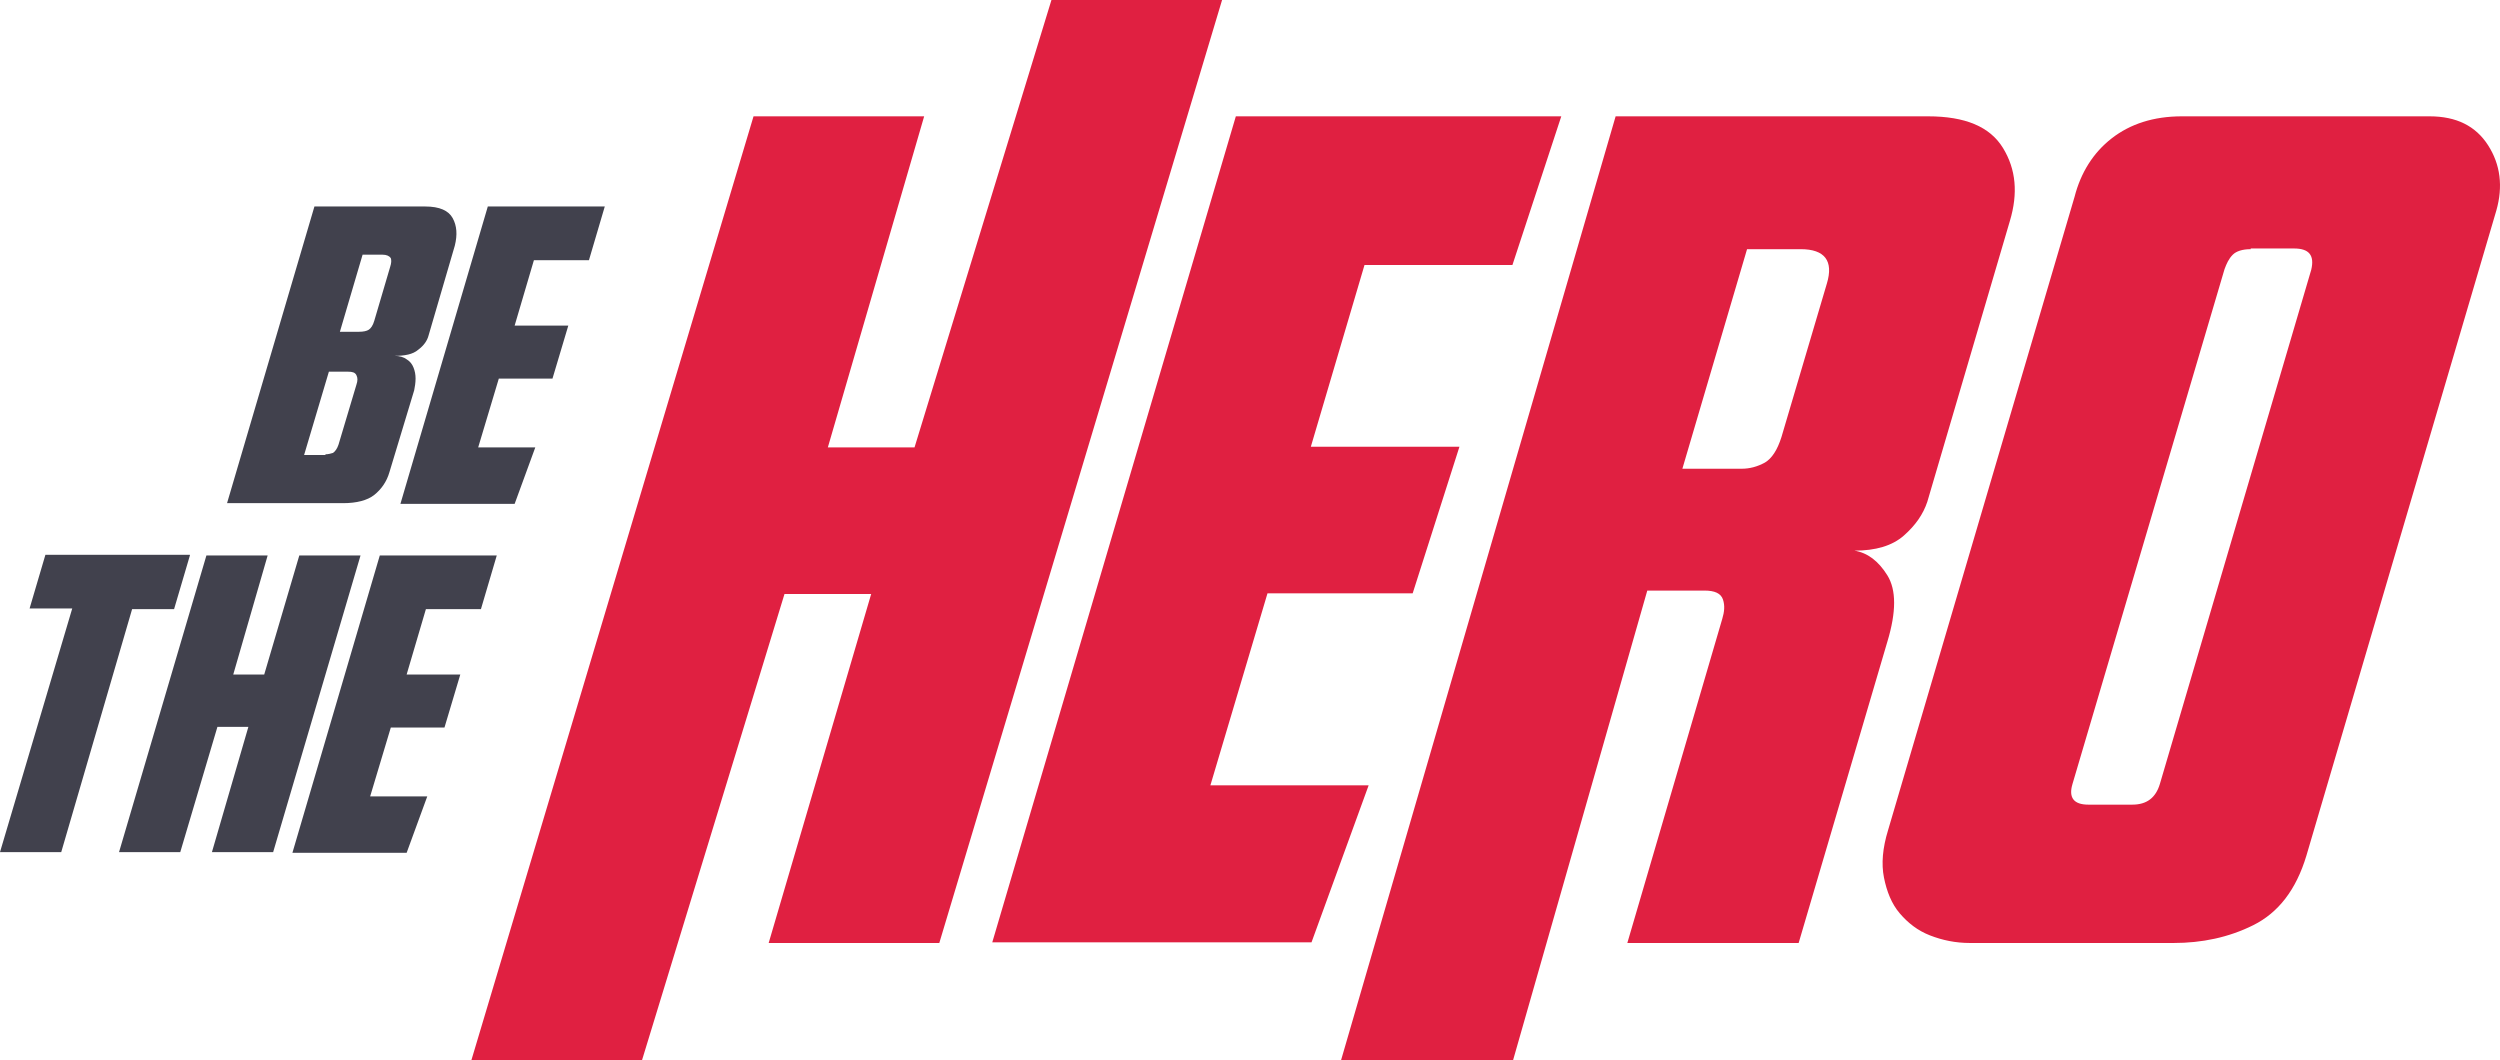
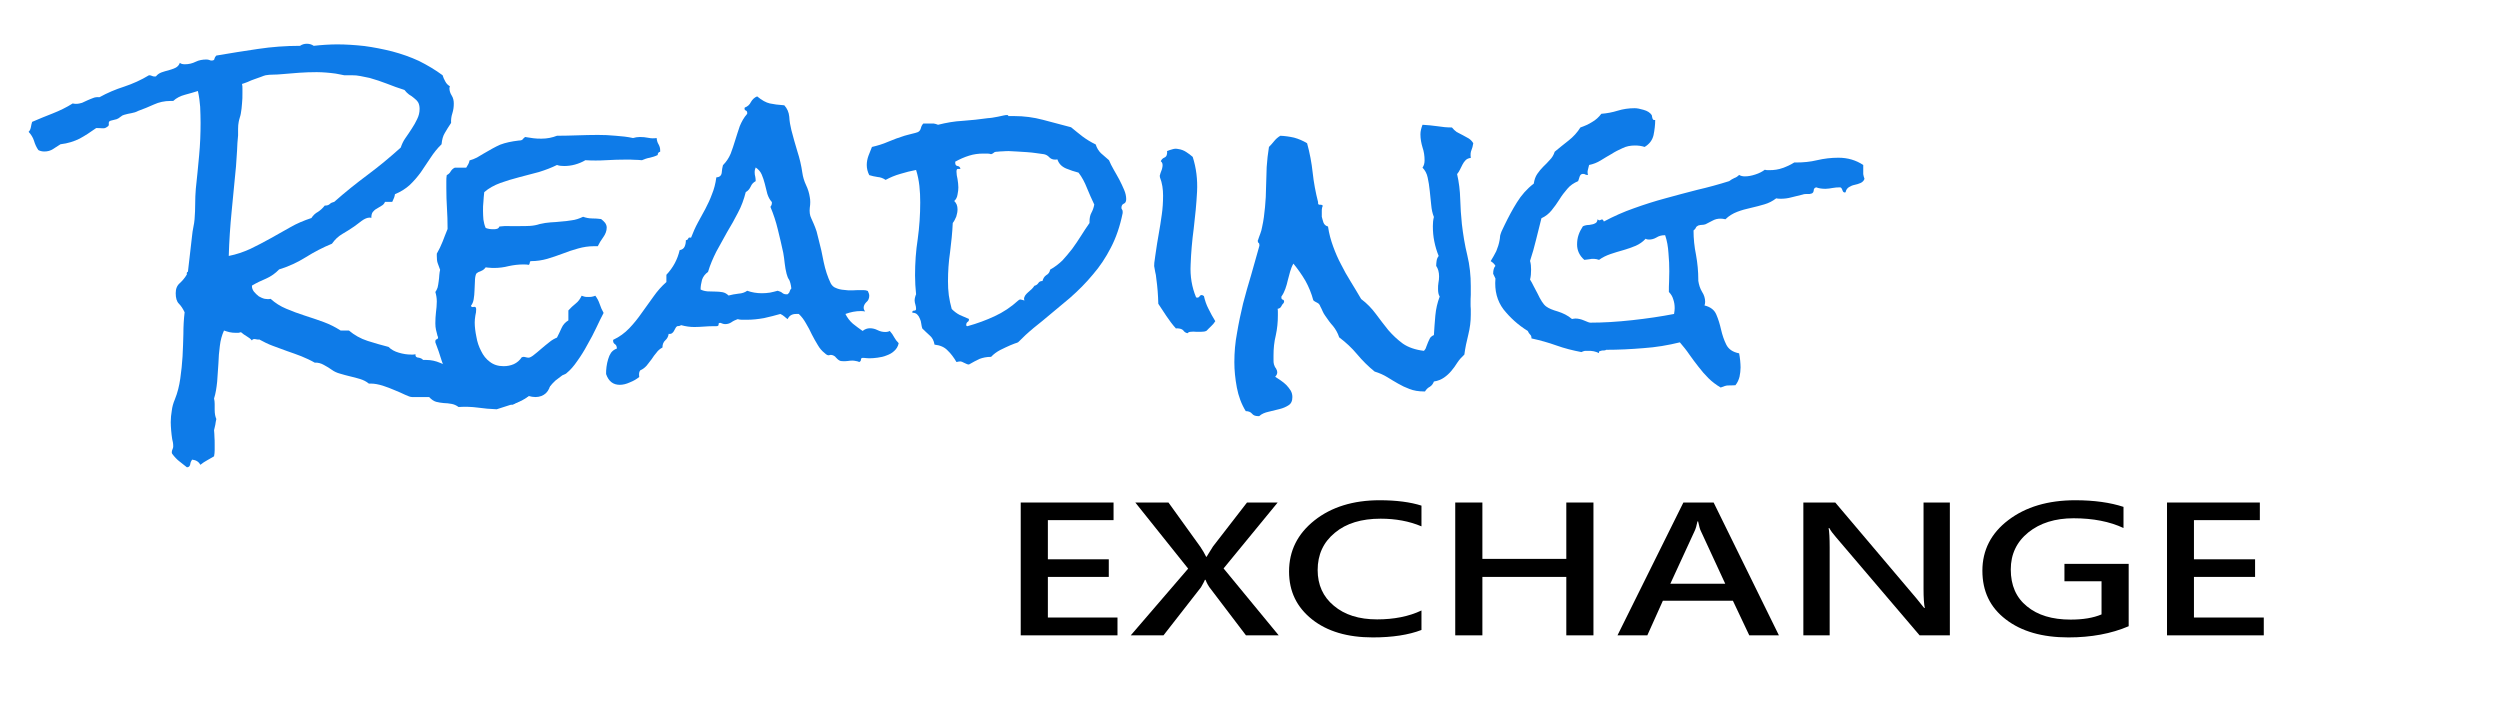
- <svg xmlns="http://www.w3.org/2000/svg" width="250" height="106" viewBox="0 0 250 106" fill="none">
-   <path d="M93.93 94.299H76.867L87.118 59.401H78.449L64.207 106H47.144L75.353 11.633H92.416L82.784 44.74H91.453L105.145 0H122.208L93.93 94.299Z" fill="#E02041" />
-   <path d="M123.584 11.633H156.128L151.243 26.5H136.45L131.084 44.671H145.945L141.267 59.333H126.749L121.038 78.536H136.863L131.152 94.23H99.228L123.584 11.633Z" fill="#E02041" />
-   <path d="M151.312 106H134.111L161.563 11.633H192.8C196.515 11.633 198.992 12.665 200.299 14.799C201.607 16.933 201.813 19.342 200.988 22.095L192.731 50.178C192.318 51.417 191.561 52.518 190.392 53.551C189.222 54.583 187.571 55.065 185.438 55.065C186.745 55.271 187.846 56.097 188.741 57.543C189.635 58.988 189.635 61.191 188.741 64.151L179.865 94.299H162.733L172.228 61.879C172.434 61.191 172.503 60.571 172.297 59.952C172.09 59.333 171.471 59.057 170.439 59.057H164.728L151.312 106ZM174.154 46.874C174.98 46.874 175.737 46.667 176.494 46.255C177.182 45.842 177.732 45.016 178.145 43.708L182.686 28.358C183.374 26.087 182.479 24.917 180.071 24.917H174.705L168.237 46.874H174.154Z" fill="#E02041" />
-   <path d="M242.957 11.633C245.641 11.633 247.567 12.596 248.806 14.523C250.044 16.451 250.319 18.653 249.631 21.062L230.642 85.557C229.61 88.999 227.821 91.27 225.344 92.509C222.867 93.748 220.184 94.299 217.363 94.299H196.997C195.552 94.299 194.245 94.023 193.006 93.542C191.768 93.06 190.805 92.303 189.979 91.339C189.153 90.375 188.672 89.136 188.397 87.76C188.121 86.383 188.259 84.8 188.809 83.01L207.455 19.686C208.074 17.277 209.313 15.28 211.17 13.835C213.028 12.39 215.367 11.633 218.188 11.633H242.957ZM225.069 24.917C224.243 24.917 223.624 25.123 223.28 25.468C222.867 25.881 222.661 26.362 222.454 26.913L207.249 78.399C206.836 79.775 207.386 80.464 208.831 80.464H213.235C214.679 80.464 215.574 79.775 215.987 78.399L231.123 26.982C231.467 25.536 230.917 24.848 229.403 24.848H225.069V24.917Z" fill="#E02041" />
-   <path d="M31.443 20.649H42.52C43.965 20.649 44.86 21.062 45.272 21.82C45.685 22.577 45.754 23.471 45.479 24.573L42.864 33.521C42.727 34.071 42.383 34.553 41.832 34.966C41.282 35.448 40.456 35.586 39.424 35.586C39.975 35.586 40.387 35.723 40.663 35.93C41.007 36.136 41.213 36.412 41.351 36.756C41.488 37.1 41.557 37.444 41.557 37.857C41.557 38.27 41.488 38.683 41.419 39.027L38.943 47.218C38.667 48.182 38.117 48.939 37.429 49.49C36.741 50.04 35.64 50.316 34.333 50.316H22.705L31.443 20.649ZM32.544 45.429C32.819 45.429 33.094 45.36 33.301 45.291C33.507 45.153 33.714 44.878 33.851 44.465L35.64 38.477C35.778 38.064 35.778 37.788 35.64 37.513C35.502 37.238 35.227 37.169 34.814 37.169H32.888L30.411 45.497H32.544V45.429ZM35.915 33.177C36.328 33.177 36.672 33.108 36.879 32.97C37.085 32.833 37.291 32.557 37.429 32.075L39.011 26.706C39.149 26.294 39.149 26.018 39.08 25.812C38.943 25.605 38.667 25.468 38.255 25.468H36.259L33.989 33.177H35.915Z" fill="#41414D" />
-   <path d="M48.781 20.649H60.478L58.895 26.018H53.391L51.465 32.557H56.831L55.249 37.857H49.882L47.818 44.74H53.529L51.465 50.384H40.043L48.781 20.649Z" fill="#41414D" />
-   <path d="M18.99 55.547L17.407 60.916H13.21L6.123 85.213H0L7.224 60.847H2.959L4.541 55.478H18.99V55.547Z" fill="#41414D" />
-   <path d="M27.315 85.213H21.192L24.838 72.686H21.742L18.026 85.213H11.903L20.641 55.547H26.765L23.324 67.455H26.421L29.93 55.547H36.053L27.315 85.213Z" fill="#41414D" />
-   <path d="M37.979 55.547H49.676L48.093 60.916H42.589L40.663 67.455H46.029L44.447 72.755H39.08L37.016 79.638H42.727L40.663 85.282H29.241L37.979 55.547Z" fill="#41414D" />
+ <svg xmlns="http://www.w3.org/2000/svg" xml:space="preserve" width="120.649mm" height="34.923mm" version="1.1" style="shape-rendering:geometricPrecision; text-rendering:geometricPrecision; image-rendering:optimizeQuality; fill-rule:evenodd; clip-rule:evenodd" viewBox="0 0 12065 3492">
+   <defs>
+     <style type="text/css">
+    
+     .fil1 {fill:black;fill-rule:nonzero}
+     .fil0 {fill:#0E7BE8;fill-rule:nonzero}
+    
+   </style>
+   </defs>
+   <g id="Camada_x0020_1">
+     <path class="fil0" d="M2658 1844c-2,22 -10,40 -23,53 -13,12 -30,19 -51,19 -11,0 -22,-2 -32,-5 -20,16 -45,29 -74,38 -29,9 -56,18 -81,26 -31,-1 -61,-4 -91,-8 -30,-4 -61,-5 -93,-3 -11,-8 -22,-13 -34,-15 -12,-2 -25,-4 -38,-4 -12,-1 -24,-3 -36,-6 -11,-3 -23,-11 -34,-23l-82 0c-8,0 -19,-4 -34,-11 -15,-7 -32,-15 -50,-22 -18,-8 -37,-15 -58,-22 -20,-6 -39,-10 -57,-10l-10 0c-12,-10 -26,-17 -42,-22 -16,-5 -32,-9 -49,-13 -16,-4 -32,-8 -48,-13 -15,-4 -28,-10 -39,-18 -11,-8 -24,-16 -39,-24 -14,-8 -29,-12 -44,-11 -21,-12 -43,-22 -65,-31 -23,-9 -46,-17 -69,-25l-68 -25c-22,-8 -44,-19 -66,-31 -3,1 -7,1 -11,0 -5,-1 -9,-2 -12,-2 -7,0 -11,3 -12,7 -7,-8 -16,-15 -25,-20 -10,-6 -19,-12 -28,-20 -4,1 -8,2 -12,3 -4,0 -9,0 -14,0 -10,0 -20,-1 -29,-3 -9,-2 -18,-5 -27,-8 -10,22 -17,47 -20,74 -4,28 -6,56 -7,86 -2,29 -4,58 -6,87 -3,29 -7,56 -15,81 2,8 3,17 3,26l0 28c0,19 3,34 8,45 -2,9 -4,19 -5,28 -2,9 -4,17 -6,26 1,12 2,24 2,34 1,10 1,22 1,34l0 28c0,10 -1,20 -3,30 -11,6 -22,13 -33,19 -11,6 -22,13 -33,22 -8,-15 -21,-23 -40,-25 -4,6 -8,13 -9,23 -2,9 -7,14 -16,14 -15,-12 -28,-22 -38,-30 -10,-8 -21,-19 -33,-35 -1,-2 -2,-5 -2,-8 0,-5 2,-11 4,-15 2,-4 3,-9 3,-13 0,-13 -2,-25 -5,-35 -2,-14 -4,-28 -5,-42 -1,-14 -2,-27 -2,-40 0,-19 2,-37 5,-55 2,-18 7,-36 15,-55 13,-32 21,-65 26,-100 5,-36 9,-71 11,-107 2,-36 3,-72 4,-108 0,-37 2,-72 6,-105 -8,-17 -17,-31 -28,-42 -10,-10 -15,-27 -15,-50 0,-21 6,-37 20,-49 13,-12 24,-25 34,-42 -2,-7 0,-11 5,-13l20 -174c1,-12 3,-25 6,-40 3,-14 5,-27 6,-39 2,-26 3,-50 3,-75 0,-24 1,-48 3,-72 6,-54 11,-108 16,-161 5,-53 7,-106 7,-158 0,-26 -1,-51 -2,-77 -2,-25 -5,-50 -11,-76 -19,6 -39,12 -62,18 -23,6 -42,16 -57,30l-13 0c-29,0 -56,6 -80,17 -25,11 -50,22 -76,31 -11,6 -22,9 -33,11 -11,2 -22,4 -35,8 -5,1 -11,4 -18,10 -6,5 -12,9 -18,11l-28 7c-8,2 -11,7 -10,15 1,7 -1,12 -8,15 -6,5 -13,8 -23,7 -10,-1 -18,-1 -24,-1l-6 0c-28,20 -54,37 -80,51 -26,13 -57,23 -92,27l-36 23c-12,8 -26,12 -42,12 -12,0 -22,-3 -29,-7 -9,-13 -16,-28 -21,-45 -5,-16 -14,-30 -26,-43 6,-5 9,-13 11,-22 2,-9 3,-18 6,-26 33,-14 66,-28 100,-41 33,-13 66,-29 96,-48 4,1 9,2 15,2 11,0 21,-2 30,-5 9,-4 18,-8 26,-12 10,-4 18,-8 27,-11 9,-4 19,-5 31,-4 38,-21 78,-38 119,-51 42,-14 82,-32 120,-55 5,0 10,1 14,3 4,2 8,3 12,3 5,0 7,0 8,-1 7,-9 16,-15 27,-19 11,-4 22,-7 34,-10 11,-3 22,-7 33,-12 10,-5 17,-13 21,-24 5,5 13,7 24,7 19,0 36,-4 52,-12 16,-8 34,-11 53,-11 4,0 8,1 12,2 4,2 8,3 12,3 9,0 14,-3 14,-9 1,-5 4,-10 9,-15 68,-12 135,-22 201,-32 67,-10 134,-15 203,-15 10,-7 21,-10 33,-10 12,0 23,3 33,10 19,-2 37,-4 56,-5 19,-1 38,-2 56,-2 43,0 88,3 133,8 45,6 90,15 134,26 45,12 88,27 129,46 40,20 79,43 114,69 3,10 7,20 13,30 5,10 13,18 22,23 0,2 -1,4 -1,5 -1,1 -1,3 -1,5 0,12 4,24 11,35 7,11 10,24 10,39 0,16 -2,31 -7,47 -5,15 -7,31 -6,46 -12,18 -22,34 -30,48 -9,14 -14,33 -16,55 -20,19 -38,42 -53,65 -16,24 -31,47 -47,70 -16,22 -34,43 -54,62 -20,18 -44,33 -71,44 -1,11 -6,23 -13,37l-35 0c-3,8 -9,15 -17,19l-23 14c-8,4 -14,10 -19,16 -5,7 -7,16 -7,29 -2,-2 -5,-2 -8,-2 -11,0 -24,5 -39,16 -15,12 -27,20 -36,27 -19,13 -38,25 -57,36 -19,11 -36,27 -50,47 -44,18 -86,40 -126,65 -40,25 -83,45 -129,59 -18,19 -38,33 -62,44 -24,10 -47,21 -69,34l0 5c0,8 4,17 10,25 7,8 15,16 23,22 9,5 19,10 29,12 11,2 20,2 28,0 22,20 47,36 76,48 28,12 58,23 89,33 31,10 61,20 91,31 30,11 57,25 82,41l40 0c26,22 56,39 90,50 35,11 69,21 101,29 13,13 29,22 50,28 20,6 40,9 59,9l10 0c4,0 8,-1 11,-2l0 3c0,6 2,9 5,11 3,2 7,3 11,3 4,1 8,2 12,4 3,1 6,4 9,7l16 0c23,0 45,5 66,14 21,10 43,14 66,14 10,0 18,-1 23,-3 7,2 12,6 15,13 4,7 8,12 14,17 7,-2 14,-2 21,-3 7,0 13,-1 20,-1 24,0 47,3 68,8 21,6 42,14 64,25 36,-15 70,-28 104,-38 35,-10 71,-15 110,-15l0 4c0,13 3,25 10,37 7,11 14,23 19,35zm-633 -1319c0,-13 -3,-24 -7,-31 -5,-8 -12,-15 -20,-21 -7,-6 -15,-12 -24,-17 -8,-6 -15,-13 -22,-22 -28,-9 -57,-19 -84,-30 -28,-11 -56,-20 -84,-28 -15,-3 -29,-6 -44,-9 -14,-3 -28,-4 -42,-4l-37 0c-6,-1 -13,-3 -20,-4 -8,-2 -15,-3 -21,-4 -16,-2 -31,-4 -46,-5 -14,-1 -30,-2 -45,-2 -29,0 -58,1 -86,3l-86 7c-12,1 -25,2 -38,2 -13,0 -26,1 -37,3 -5,1 -13,4 -23,8 -10,4 -20,7 -31,11 -11,4 -22,8 -32,13 -11,4 -20,8 -28,10 2,7 2,15 2,23l0 21c0,17 0,33 -2,50 -1,17 -3,33 -6,50 -1,6 -3,13 -5,19 -2,7 -4,14 -5,20 -2,10 -3,21 -3,34l0 31c-3,25 -4,50 -5,74 -2,25 -3,49 -5,75 -7,73 -14,145 -21,217 -7,71 -12,144 -14,216 36,-7 71,-19 104,-34 33,-16 66,-33 98,-51 32,-18 64,-36 96,-54 31,-18 65,-32 101,-44 8,-13 19,-23 32,-30 12,-8 23,-18 32,-30 11,0 19,-2 25,-8 5,-5 12,-8 21,-10 53,-47 107,-90 162,-131 55,-41 108,-85 159,-131 5,-15 12,-31 22,-45 11,-15 21,-31 31,-46 10,-15 19,-31 26,-46 8,-16 12,-32 12,-50z" />
+     <path id="1" class="fil0" d="M3186 725l0 7c-8,2 -12,7 -12,16 -12,6 -25,10 -38,13 -13,2 -26,7 -38,12 -12,-1 -24,-2 -37,-2 -13,-1 -25,-1 -37,-1 -33,0 -66,1 -100,3 -33,2 -66,2 -99,0 -15,9 -32,16 -50,21 -18,5 -36,7 -52,7 -13,0 -25,-1 -35,-5 -26,13 -55,24 -87,34 -31,8 -63,17 -95,25 -32,8 -63,18 -92,28 -29,11 -55,25 -77,44 -2,16 -3,31 -4,46 -2,15 -2,30 -2,44 0,15 1,30 2,43 2,13 5,27 11,40 5,2 12,4 19,5 7,1 14,1 19,1 6,0 11,0 17,-2 5,-2 9,-5 11,-11 17,-2 33,-3 50,-2 16,0 33,0 50,0 16,0 32,0 48,-1 16,-1 32,-4 47,-9 18,-4 35,-7 52,-8 18,-1 34,-2 51,-4 16,-1 33,-3 51,-6 18,-2 36,-8 55,-17 14,5 29,8 43,8 15,0 30,1 44,3 8,6 14,12 19,18 5,7 8,15 8,23 0,16 -6,32 -17,47 -11,15 -20,30 -26,43l-18 0c-27,0 -52,4 -77,11 -25,7 -50,15 -75,25 -25,9 -49,18 -74,25 -25,7 -51,11 -77,11 -5,0 -7,2 -7,7 -1,5 -2,9 -5,11 -5,-1 -13,-2 -24,-2 -26,0 -50,3 -73,8 -23,6 -47,9 -71,9 -7,0 -13,0 -20,-1 -7,0 -13,-1 -20,-2 -6,8 -13,14 -21,17 -9,3 -18,7 -25,14 -4,10 -6,22 -6,37 -1,14 -1,29 -2,44 0,14 -2,28 -4,42 -2,13 -7,24 -13,31 1,6 5,8 13,6 8,-2 12,2 12,11 0,10 -1,20 -4,31 -2,12 -3,23 -3,34 0,20 3,44 8,68 4,25 12,48 23,69 10,21 24,39 42,52 18,14 40,21 66,21 18,0 34,-3 50,-10 15,-7 28,-18 38,-33l8 -2c4,0 9,1 12,2 4,1 8,2 13,2 6,0 15,-5 25,-13 11,-8 22,-18 35,-29 13,-11 26,-22 39,-32 13,-11 26,-18 38,-23 8,-15 15,-31 22,-46 7,-16 18,-28 33,-37l0 -48c11,-12 22,-23 35,-33 13,-10 22,-23 29,-38 6,2 11,4 16,5 5,1 10,1 16,1 5,0 11,0 17,-1 6,-1 12,-3 17,-5 9,12 16,25 21,40 5,15 11,29 19,43 -10,19 -22,43 -35,71 -13,27 -27,55 -43,82 -15,28 -31,54 -49,79 -17,25 -34,44 -50,57 -3,4 -11,8 -22,12 -12,9 -23,17 -33,25 -10,9 -19,19 -28,30 -32,9 -62,23 -92,39 -29,17 -58,33 -86,48 -13,-3 -28,-5 -43,-5 -14,0 -27,1 -40,3 -13,1 -28,2 -43,2 -4,-5 -11,-9 -19,-10 -8,-2 -11,-8 -9,-18 -38,-2 -68,-12 -91,-30 -23,-19 -43,-41 -59,-67 -16,-27 -29,-56 -39,-86 -9,-31 -20,-61 -31,-90l0 -5c0,-5 2,-9 7,-10 4,-1 6,-4 6,-10 0,-2 0,-3 -2,-4 -3,-13 -6,-23 -8,-32 -2,-9 -3,-19 -3,-31 0,-18 1,-35 3,-53 2,-17 4,-34 4,-52 0,-17 -3,-33 -7,-46 4,-5 8,-13 11,-22 2,-10 4,-19 5,-29 2,-10 2,-20 3,-30 1,-10 2,-19 4,-26 -4,-12 -8,-23 -12,-33 -3,-9 -4,-20 -4,-34l0 -11c11,-19 20,-38 28,-58 7,-20 16,-40 24,-61l0 -5c0,-32 -1,-64 -3,-96 -2,-32 -3,-64 -3,-96l0 -32c0,-11 0,-21 2,-31 8,-4 15,-10 19,-18 5,-8 11,-14 20,-18l55 0 10 -17c3,-5 5,-12 6,-18 12,-3 24,-8 36,-14 11,-6 22,-13 32,-19 15,-9 30,-17 42,-24 13,-7 26,-14 38,-19 13,-5 27,-9 41,-12 14,-3 31,-6 49,-8 9,0 15,-2 18,-5 2,-4 7,-7 12,-12 13,2 27,4 40,6 13,2 26,2 40,2 26,0 51,-5 74,-14 33,0 66,-1 98,-2 33,-1 66,-2 99,-2 28,0 57,1 86,4 28,2 57,5 84,11 10,-3 21,-5 33,-5 13,0 27,1 41,4 14,3 27,3 40,1 1,12 4,22 9,30 5,9 8,18 8,29z" />
+     <path id="2" class="fil0" d="M4337 1656c-3,16 -11,28 -21,37 -10,10 -23,17 -37,22 -14,6 -29,9 -44,11 -15,2 -28,3 -40,3 -6,0 -11,-1 -16,-1 -5,-1 -10,-1 -16,-1 -5,0 -8,3 -8,8 0,6 -3,9 -8,12 -6,-3 -11,-4 -17,-5 -5,-1 -11,-2 -16,-2 -8,0 -16,1 -23,2 -7,1 -14,1 -21,1 -8,0 -15,-1 -18,-3 -4,-2 -8,-5 -10,-7 -3,-3 -6,-6 -9,-9 -2,-4 -7,-6 -12,-9 -8,-3 -14,-3 -19,-1 -5,2 -13,-1 -22,-10 -14,-11 -25,-24 -34,-40 -10,-16 -19,-33 -28,-50 -8,-18 -18,-36 -28,-53 -10,-18 -21,-33 -35,-46l-13 0c-20,0 -33,8 -41,25 -5,-4 -11,-8 -16,-13 -6,-5 -12,-9 -19,-12 -25,7 -51,14 -79,20 -28,5 -55,8 -83,8l-23 0c-7,0 -14,-1 -21,-3 -11,4 -22,9 -30,15 -9,6 -19,9 -30,9 -7,0 -14,-2 -23,-6 -7,0 -10,2 -9,8 0,5 -3,8 -11,8l-15 0c-15,0 -31,1 -45,2 -15,1 -30,2 -46,2 -21,0 -42,-3 -64,-9 -6,4 -12,5 -19,5 -4,3 -7,6 -9,11 -3,5 -5,9 -7,13 -2,4 -5,7 -9,10 -4,3 -9,4 -16,3 -2,13 -7,23 -16,31 -9,8 -14,19 -14,35 -12,6 -22,15 -29,25 -8,9 -16,20 -23,31 -8,11 -16,21 -24,31 -9,10 -19,18 -31,23 -6,7 -7,18 -5,32 -12,10 -27,19 -45,26 -17,8 -34,12 -49,12 -32,0 -54,-17 -66,-52 0,-11 0,-22 2,-35 2,-13 4,-25 8,-37 3,-11 8,-22 14,-31 7,-9 16,-16 28,-20 0,-10 -3,-17 -9,-21 -7,-4 -10,-11 -9,-21 30,-14 56,-33 78,-56 22,-23 42,-48 60,-74 18,-25 37,-52 56,-78 19,-27 39,-50 63,-71l0 -35c33,-35 54,-75 64,-119 12,-2 20,-8 24,-17 4,-9 6,-19 6,-31 5,0 9,-3 11,-7 1,-6 6,-7 14,-5 10,-26 21,-51 33,-73 12,-22 24,-44 36,-66 12,-23 23,-46 32,-71 10,-24 17,-51 21,-81 15,-1 24,-8 26,-22 1,-14 3,-26 6,-37 16,-16 28,-34 37,-55 8,-21 15,-42 22,-65 7,-22 14,-45 22,-68 9,-22 20,-42 36,-60l0 -5c0,-5 -2,-9 -7,-11 -4,-1 -6,-5 -6,-10 1,-1 1,-3 1,-4 14,-5 24,-14 30,-27 7,-12 17,-22 30,-27 23,19 43,30 61,34 18,4 41,7 70,9 14,15 22,34 24,55 1,22 5,43 10,64 9,35 19,70 29,103 11,34 19,68 24,103 3,21 9,41 18,60 9,19 15,38 18,58 3,15 3,32 0,52 -2,19 0,36 7,50l12 27c5,12 10,24 14,37 4,14 7,27 10,40 9,33 17,69 24,107 8,38 19,72 34,103 6,11 14,19 26,23 11,5 24,8 39,9 14,2 28,3 42,2 14,-1 26,-1 35,-1l17 0c7,0 13,1 20,4 4,8 7,16 7,23 0,13 -5,24 -14,31 -8,8 -13,17 -13,27 0,5 2,11 7,18 -5,-1 -11,-2 -20,-2 -26,0 -50,5 -75,14 9,18 21,34 36,47 15,12 31,24 47,35 11,-9 23,-13 35,-13 13,0 25,3 37,9 12,6 24,9 37,9 10,0 17,-2 22,-5 9,10 16,20 21,30 6,11 13,20 22,29zm-518 -264c-2,-19 -6,-32 -10,-41 -6,-8 -10,-18 -13,-30 -4,-16 -7,-32 -9,-50 -2,-18 -4,-35 -7,-51 -8,-38 -17,-75 -26,-112 -9,-38 -21,-74 -36,-110 5,-6 7,-12 7,-18l0 -5c-10,-11 -17,-24 -22,-40 -4,-16 -8,-32 -12,-48 -4,-16 -9,-31 -15,-45 -6,-14 -16,-25 -29,-34 -3,7 -5,14 -5,23 0,8 1,15 3,22 1,6 2,13 2,21 -11,6 -19,14 -24,26 -5,11 -13,21 -24,27 -9,35 -21,69 -38,100 -16,32 -34,63 -52,93 -18,32 -35,63 -52,94 -16,32 -30,64 -40,98 -14,10 -24,23 -29,38 -4,16 -7,31 -7,47 10,5 21,8 34,9 13,0 25,1 37,1 12,0 24,1 35,3 11,2 21,8 29,16 15,-4 31,-7 48,-9 17,-1 31,-6 42,-14 22,8 46,12 71,12 13,0 26,-1 39,-3 12,-3 25,-5 37,-9 10,3 18,6 23,11 6,5 14,7 25,6 6,-5 9,-9 10,-14 1,-5 4,-10 8,-14z" />
+     <path id="3" class="fil0" d="M5435 961c0,12 -4,19 -12,22 -7,3 -11,10 -11,20 0,3 1,6 3,8 2,2 3,6 3,10l0 7c-13,64 -32,119 -57,167 -24,47 -53,91 -87,130 -33,40 -70,77 -111,113 -42,35 -86,72 -133,111 -14,11 -27,22 -41,33 -13,11 -26,22 -39,34l-36 35c-1,1 -7,4 -18,7 -11,4 -18,7 -20,8 -15,7 -32,14 -49,23 -17,9 -32,20 -44,33 -22,0 -40,4 -56,10 -15,7 -32,16 -51,27 -6,0 -10,-2 -14,-4 -4,-2 -8,-4 -13,-6 -4,-3 -9,-4 -14,-5 -5,0 -11,1 -19,3 -13,-22 -27,-41 -43,-56 -15,-16 -36,-25 -63,-28 -3,-19 -11,-34 -23,-44 -12,-11 -24,-22 -36,-34 -2,-7 -4,-14 -5,-23 -1,-9 -3,-17 -7,-25 -3,-8 -7,-14 -13,-20 -5,-5 -13,-8 -23,-8 -1,-7 2,-10 8,-10 7,0 10,-3 10,-8 0,-7 -1,-14 -3,-20 -2,-7 -4,-14 -4,-21 0,-6 1,-11 2,-15 1,-5 3,-10 5,-15 -3,-30 -5,-60 -5,-91 0,-60 4,-118 13,-176 8,-58 12,-117 12,-176 0,-27 -1,-53 -4,-80 -3,-26 -8,-52 -16,-77 -25,5 -51,11 -76,19 -25,7 -49,17 -71,29 -12,-8 -25,-13 -39,-14 -14,-2 -27,-5 -40,-9 -8,-16 -12,-32 -12,-49 0,-15 3,-30 8,-44l17 -43c26,-6 53,-14 78,-25 26,-11 53,-21 79,-29 9,-3 20,-5 34,-9 14,-3 23,-6 29,-8 8,-3 13,-9 16,-19 2,-9 6,-17 12,-23l28 0c7,0 14,0 22,0 7,1 14,3 21,6 40,-10 79,-17 119,-19 40,-3 81,-7 122,-13 5,0 11,-1 20,-2l28 -5c10,-2 20,-4 28,-6 8,-2 14,-2 17,-2 3,0 5,1 5,5l28 0c48,0 94,6 139,18l136 36c19,16 37,30 56,45 19,14 40,27 63,38 5,17 14,31 25,42 12,10 25,22 39,34 6,14 13,29 23,46 9,15 18,32 27,48 9,17 16,33 23,49 7,16 10,31 10,45zm-154 26c-12,-25 -24,-52 -35,-79 -11,-28 -24,-53 -41,-75 -20,-5 -40,-12 -60,-20 -21,-9 -35,-23 -42,-44 -3,1 -7,1 -12,1 -10,0 -19,-3 -27,-11 -7,-8 -16,-13 -26,-15 -9,-1 -21,-3 -36,-5 -14,-2 -30,-4 -47,-5 -16,-1 -33,-2 -48,-3 -16,-1 -29,-2 -38,-2 -8,0 -18,0 -27,1 -9,0 -19,1 -29,2 -9,0 -14,2 -16,4 -3,3 -7,6 -14,8 -5,-2 -11,-3 -18,-3l-20 0c-23,0 -46,3 -68,10 -23,7 -45,17 -67,29l0 6c0,9 4,14 11,15 8,1 13,6 14,14 -6,0 -10,0 -14,0 -3,1 -5,5 -5,13 0,11 2,23 5,36 2,13 4,27 4,40 0,10 -1,21 -4,35 -2,13 -7,23 -16,31 11,10 16,23 16,40 0,11 -2,22 -6,35 -5,12 -10,22 -17,31 -2,46 -7,93 -13,141 -7,47 -10,94 -10,140 0,23 1,46 4,68 3,22 8,44 14,66 12,12 25,22 39,29 14,6 29,13 44,19l0 5c0,3 -2,7 -7,10 -4,3 -6,8 -6,14 0,4 2,6 6,6 47,-13 90,-29 131,-48 41,-19 79,-44 114,-76 3,-3 7,-5 10,-5 2,0 5,1 9,2 4,1 8,2 11,3l-2 -7c0,-6 2,-12 6,-18 4,-5 8,-10 14,-15l17 -15c5,-5 10,-11 13,-16 9,-2 15,-7 19,-13 4,-7 11,-10 20,-10 3,-12 9,-22 18,-28 11,-6 17,-15 19,-27 22,-12 41,-27 59,-44 16,-18 33,-37 48,-57 14,-19 28,-40 42,-62 13,-21 27,-42 41,-62l0 -6c0,-18 3,-32 9,-43 6,-11 11,-24 14,-40z" />
+     <path id="4" class="fil0" d="M5865 1550c-6,9 -12,17 -20,24 -8,7 -15,15 -22,22 -7,4 -16,5 -25,5 -10,0 -18,0 -27,0 -8,-1 -16,-1 -23,0 -7,0 -13,2 -17,7 -9,-2 -15,-6 -20,-13 -4,-5 -12,-9 -23,-10 -5,-1 -9,-1 -13,0 -17,-19 -32,-39 -46,-60 -14,-21 -27,-40 -39,-59 -1,-41 -4,-82 -10,-124 -1,-10 -2,-20 -5,-30 -2,-10 -3,-19 -5,-28 0,-11 1,-22 3,-32 1,-11 3,-20 4,-29 4,-32 10,-64 15,-94 6,-31 10,-62 15,-95 4,-28 6,-58 6,-90 0,-31 -4,-60 -15,-88l-1 -8c2,-9 5,-17 7,-22 3,-7 5,-13 6,-21 2,-12 0,-21 -8,-27 3,-8 9,-14 16,-17 8,-3 13,-9 14,-19 1,-4 1,-9 0,-13 8,-4 18,-6 27,-9 9,-3 18,-3 27,-1 15,2 27,7 38,14 11,7 22,15 32,24 17,53 24,109 21,168 -3,59 -9,118 -16,177 -8,60 -13,118 -15,175 -3,56 6,109 26,157l3 2c6,1 11,-1 14,-6 3,-5 8,-7 13,-6 4,3 7,4 8,4 5,22 12,43 22,62 10,21 21,40 33,60z" />
+     <path id="5" class="fil0" d="M7110 691c-2,13 -5,25 -9,34 -4,9 -5,22 -3,37 -11,1 -19,5 -25,11 -6,6 -11,13 -15,21 -4,7 -8,15 -12,24 -4,8 -8,15 -14,22 9,39 14,80 15,120 1,41 4,81 8,121 6,51 14,101 26,150 12,49 17,99 17,149 0,16 0,30 0,43 -1,13 -1,27 -1,42 0,8 0,17 1,27 0,9 0,18 0,27 0,32 -4,64 -12,96 -8,32 -15,64 -19,96 -13,12 -25,25 -34,39 -9,15 -19,28 -29,40 -10,12 -22,23 -35,32 -13,9 -29,16 -49,19 -4,11 -10,19 -19,25 -10,5 -18,13 -24,23l-4 0c-27,0 -51,-4 -71,-12 -19,-7 -38,-16 -55,-26 -17,-10 -35,-20 -52,-31 -18,-11 -38,-20 -61,-27 -31,-25 -59,-53 -85,-84 -25,-30 -54,-57 -86,-81 -7,-22 -18,-40 -30,-55 -13,-14 -25,-31 -38,-50 -5,-7 -9,-14 -12,-21 -3,-7 -6,-14 -11,-23 -3,-9 -8,-15 -15,-18 -8,-4 -14,-7 -19,-12 -9,-34 -22,-65 -38,-94 -17,-29 -36,-56 -58,-83 -7,12 -12,25 -16,39 -4,14 -8,28 -11,41 -3,14 -7,28 -12,42 -5,14 -11,26 -19,37l0 5c0,5 2,9 7,10 4,1 6,4 6,10 0,1 0,2 -1,3 0,1 -1,2 -1,3 -5,5 -9,10 -12,17 -3,6 -9,10 -17,11 1,6 1,11 1,17l0 15c0,32 -3,64 -10,96 -8,32 -11,64 -11,97l0 22c0,7 0,15 2,21 2,7 5,14 10,20 4,7 6,13 6,18 0,8 -3,15 -10,22 8,5 17,11 27,18 10,7 19,14 27,22 8,9 15,17 21,27 5,9 8,19 8,31 0,19 -6,32 -19,40 -11,7 -26,14 -43,18 -17,4 -35,9 -53,13 -18,4 -33,10 -45,21l-6 0c-13,0 -23,-4 -29,-12 -7,-8 -17,-12 -30,-12 -21,-34 -35,-72 -43,-114 -8,-43 -12,-83 -12,-122 0,-48 4,-95 13,-142 8,-48 18,-95 29,-141 12,-46 25,-92 39,-138 13,-46 26,-92 39,-138l1 -5c0,-6 -1,-10 -4,-12 -3,-2 -4,-5 -4,-10 0,-2 0,-3 1,-3 4,-11 7,-22 11,-31 4,-10 7,-21 9,-33 7,-31 11,-63 14,-96 3,-32 5,-64 5,-96 1,-32 2,-65 3,-97 2,-33 6,-65 11,-97 9,-9 17,-18 25,-28 8,-10 18,-19 30,-26 22,1 44,4 66,9 22,6 43,15 63,27 13,47 22,95 27,142 5,47 14,95 26,142l0 5c0,6 3,8 9,8 6,-1 11,1 14,5 -2,4 -4,8 -4,12 -1,4 -1,9 -1,13l0 28c2,9 5,18 8,28 4,10 11,16 22,19 5,35 14,67 25,97 11,30 23,58 38,86 14,28 29,55 46,82 17,27 33,55 51,85 28,21 51,45 71,72 20,27 40,53 60,78 21,24 44,46 70,65 26,18 60,30 102,35 5,-5 9,-11 11,-19l9 -23c3,-8 7,-14 10,-21 4,-5 10,-10 18,-13 2,-31 4,-63 7,-95 3,-32 10,-62 21,-91 -6,-9 -8,-22 -8,-36 0,-11 0,-21 2,-31 2,-10 3,-20 3,-30 0,-21 -5,-38 -14,-51 0,-8 1,-16 2,-24 1,-8 4,-16 10,-24 -9,-22 -16,-45 -21,-70 -5,-24 -7,-48 -7,-74 0,-14 1,-29 5,-44 -7,-17 -11,-36 -13,-58l-7 -68c-2,-23 -6,-45 -10,-64 -4,-20 -13,-36 -25,-48 7,-10 10,-22 10,-35 0,-22 -3,-43 -10,-63 -6,-20 -10,-41 -10,-63 0,-15 4,-30 10,-46 24,1 48,4 72,7 24,4 47,6 70,6 7,9 15,16 23,22 9,5 19,10 29,15 10,5 19,11 29,16 9,6 16,13 22,23z" />
+     <path id="6" class="fil0" d="M8998 863c-3,9 -10,16 -19,20 -9,4 -19,7 -29,9 -10,2 -19,6 -27,11 -8,5 -14,13 -16,24l-3 2c-4,0 -8,-2 -9,-4 -2,-3 -3,-6 -4,-9 -1,-2 -3,-5 -4,-8 -2,-3 -4,-4 -8,-4 -12,0 -24,1 -35,3 -12,2 -23,4 -34,4 -17,0 -32,-2 -45,-7 -8,2 -12,7 -12,15 -1,8 -4,13 -11,15 -6,2 -12,3 -20,2 -8,0 -15,0 -23,3l-53 13c-18,5 -35,7 -53,7 -10,0 -17,-1 -21,-2 -17,13 -36,23 -57,29 -21,6 -42,12 -65,17 -23,5 -45,11 -66,19 -21,8 -41,20 -57,36 -9,-2 -17,-3 -23,-3 -15,0 -27,3 -38,9 -11,6 -23,12 -35,18 -6,2 -11,3 -17,3 -5,0 -11,1 -18,3 -6,3 -10,6 -12,11 -2,5 -6,9 -11,13 0,40 4,79 12,118 7,39 11,79 11,119l0 6c3,19 8,36 18,53 10,15 15,32 15,48 0,6 -1,12 -3,18 29,7 48,22 57,44 10,23 17,47 23,73 6,26 14,50 25,72 11,22 31,36 62,42 2,11 4,22 5,34 1,11 2,23 2,34 0,15 -2,30 -5,45 -4,15 -10,29 -20,41 -17,1 -29,1 -36,1 -8,0 -20,4 -35,10 -22,-13 -42,-28 -59,-45 -17,-17 -33,-35 -48,-55 -15,-19 -30,-39 -44,-59 -14,-21 -30,-40 -46,-59 -57,14 -116,24 -176,28 -60,5 -120,8 -180,8 -2,2 -5,3 -9,3 -5,0 -9,0 -13,1 -4,1 -7,2 -10,3 -3,2 -3,5 -2,9 -8,-4 -17,-7 -26,-9 -9,-2 -18,-2 -26,-2 -5,0 -11,0 -16,0 -6,1 -11,3 -17,6 -42,-8 -82,-18 -121,-32 -39,-14 -79,-25 -120,-34 0,-9 -2,-15 -7,-19 -4,-4 -8,-10 -11,-17 -47,-29 -85,-64 -117,-104 -31,-41 -44,-91 -39,-149l-11 -23c0,-18 4,-31 11,-38 -4,-8 -12,-16 -23,-23 10,-16 19,-32 27,-48 7,-17 13,-35 16,-53 1,-6 2,-11 2,-15 0,-5 1,-9 3,-15 2,-7 5,-14 9,-22 4,-9 8,-16 11,-23 18,-37 37,-73 59,-108 21,-34 48,-65 81,-90 3,-19 8,-34 17,-47 9,-13 18,-24 29,-35 11,-10 21,-21 31,-32 11,-11 19,-24 24,-40 22,-18 45,-37 67,-54 23,-18 42,-39 57,-63 20,-7 39,-15 56,-26 18,-10 33,-24 45,-40 27,-2 53,-7 79,-15 26,-8 53,-12 82,-12 12,0 26,3 43,8 18,5 31,13 39,25 1,3 2,5 2,9l2 8c1,2 2,4 4,6 1,1 4,1 9,1 0,24 -3,48 -8,73 -6,25 -20,43 -43,57 -15,-5 -30,-7 -47,-7 -22,0 -42,4 -60,13 -18,8 -36,17 -53,28 -17,10 -35,20 -52,31 -18,11 -36,18 -56,22 -2,9 -4,17 -6,24 -2,8 -2,15 1,24 -6,0 -10,0 -13,-2 -3,-2 -6,-3 -12,-3 -8,0 -13,5 -16,14 -2,8 -5,15 -7,21 -21,9 -39,21 -52,37 -14,16 -27,33 -38,51 -12,19 -24,36 -38,53 -13,16 -29,29 -49,38 -9,35 -17,70 -26,104 -8,34 -18,68 -29,102 4,14 5,27 5,42 0,17 -1,33 -5,48 6,9 11,19 17,31l20 38c6,13 13,26 20,37 7,11 14,19 21,24 12,9 31,17 56,24 25,8 48,19 68,36 2,0 5,0 8,-1 4,0 7,-1 8,-1 14,0 28,3 44,10 15,7 25,10 29,10 62,0 129,-4 202,-12 73,-8 140,-18 202,-30 2,-11 3,-21 3,-28 0,-15 -2,-29 -7,-43 -4,-14 -11,-25 -21,-35 0,-17 0,-34 1,-50 0,-17 1,-33 1,-50 0,-28 -1,-57 -4,-88 -2,-31 -7,-60 -16,-86l-3 0c-15,0 -28,4 -39,11 -12,7 -24,10 -36,10 -6,0 -12,-1 -16,-4 -14,15 -30,26 -48,34 -19,8 -39,15 -60,21 -21,6 -42,12 -62,19 -20,7 -39,16 -55,28 -9,-3 -17,-5 -25,-5 -8,0 -15,0 -22,2 -8,1 -16,2 -24,3 -23,-20 -35,-45 -35,-74 0,-16 2,-31 7,-46 5,-15 12,-28 21,-42 6,-3 12,-5 20,-6 8,0 15,-1 23,-3 8,-1 14,-4 19,-7 5,-3 8,-10 9,-18 3,3 6,5 8,5 2,0 5,-1 7,-2 2,-1 4,-2 6,-2 3,0 5,1 6,4 2,2 3,4 3,6 47,-25 96,-47 145,-64 50,-18 100,-34 152,-48 51,-14 103,-28 154,-41 52,-12 103,-26 154,-42 8,-6 16,-11 25,-15 9,-3 16,-8 23,-15 8,5 17,7 28,7 15,0 32,-3 50,-9 19,-6 34,-14 46,-23 4,1 8,2 12,2l11 0c22,0 43,-3 62,-10 20,-7 38,-15 57,-27l9 0c34,0 68,-3 101,-11 34,-8 68,-12 103,-12 46,0 85,12 120,35l0 20c0,9 0,17 0,24 1,7 3,15 6,23z" />
+     <polygon class="fil1" points="5393,3066 4926,3066 4926,2425 5374,2425 5374,2510 5057,2510 5057,2699 5351,2699 5351,2784 5057,2784 5057,2980 5393,2980 " />
+     <path id="1" class="fil1" d="M6171 3066l-158 0 -177 -233c-5,-7 -12,-19 -18,-35l-3 0c-3,7 -9,19 -19,36l-181 232 -158 0 277 -322 -255 -319 160 0 154 214c11,16 20,32 28,48l2 0c3,-6 14,-22 31,-50l164 -212 148 0 -261 318 266 323z" />
+     <path id="2" class="fil1" d="M6860 3040c-62,24 -141,36 -235,36 -122,0 -220,-29 -293,-87 -74,-59 -111,-135 -111,-231 0,-100 41,-182 123,-247 81,-64 186,-97 314,-97 81,0 149,9 202,26l0 100c-59,-25 -125,-37 -197,-37 -92,0 -166,22 -221,68 -56,46 -83,106 -83,180 0,71 26,129 78,172 52,44 121,66 209,66 81,0 153,-14 214,-43l0 94z" />
+     <polygon id="3" class="fil1" points="7690,3066 7559,3066 7559,2784 7154,2784 7154,3066 7023,3066 7023,2425 7154,2425 7154,2697 7559,2697 7559,2425 7690,2425 " />
+     <path id="4" class="fil1" d="M8585 3066l-143 0 -79 -167 -338 0 -75 167 -144 0 318 -641 146 0 315 641zm-259 -249l-117 -253c-5,-9 -9,-25 -14,-48l-3 0c-4,19 -8,35 -14,47l-117 254 265 0z" />
+     <path id="5" class="fil1" d="M9410 3066l-146 0 -403 -473c-15,-17 -26,-32 -33,-45l-3 0c3,17 5,48 5,94l0 424 -127 0 0 -641 154 0 392 463c18,22 31,38 37,46l3 0c-4,-20 -6,-50 -6,-92l0 -417 127 0 0 641z" />
+     <path id="6" class="fil1" d="M10273 3022c-84,36 -181,54 -291,54 -126,0 -227,-29 -302,-87 -76,-58 -113,-136 -113,-235 0,-99 42,-181 125,-244 84,-64 192,-96 323,-96 91,0 169,11 233,32l0 102c-66,-31 -147,-47 -241,-47 -89,0 -162,23 -218,68 -57,46 -85,106 -85,179 0,77 26,136 78,178 52,43 122,64 211,64 59,0 109,-8 149,-25l0 -160 -179 0 0 -84 310 0 0 301z" />
+     <polygon id="7" class="fil1" points="10925,3066 10458,3066 10458,2425 10906,2425 10906,2510 10588,2510 10588,2699 10883,2699 10883,2784 10588,2784 10588,2980 10925,2980 " />
+   </g>
</svg>
